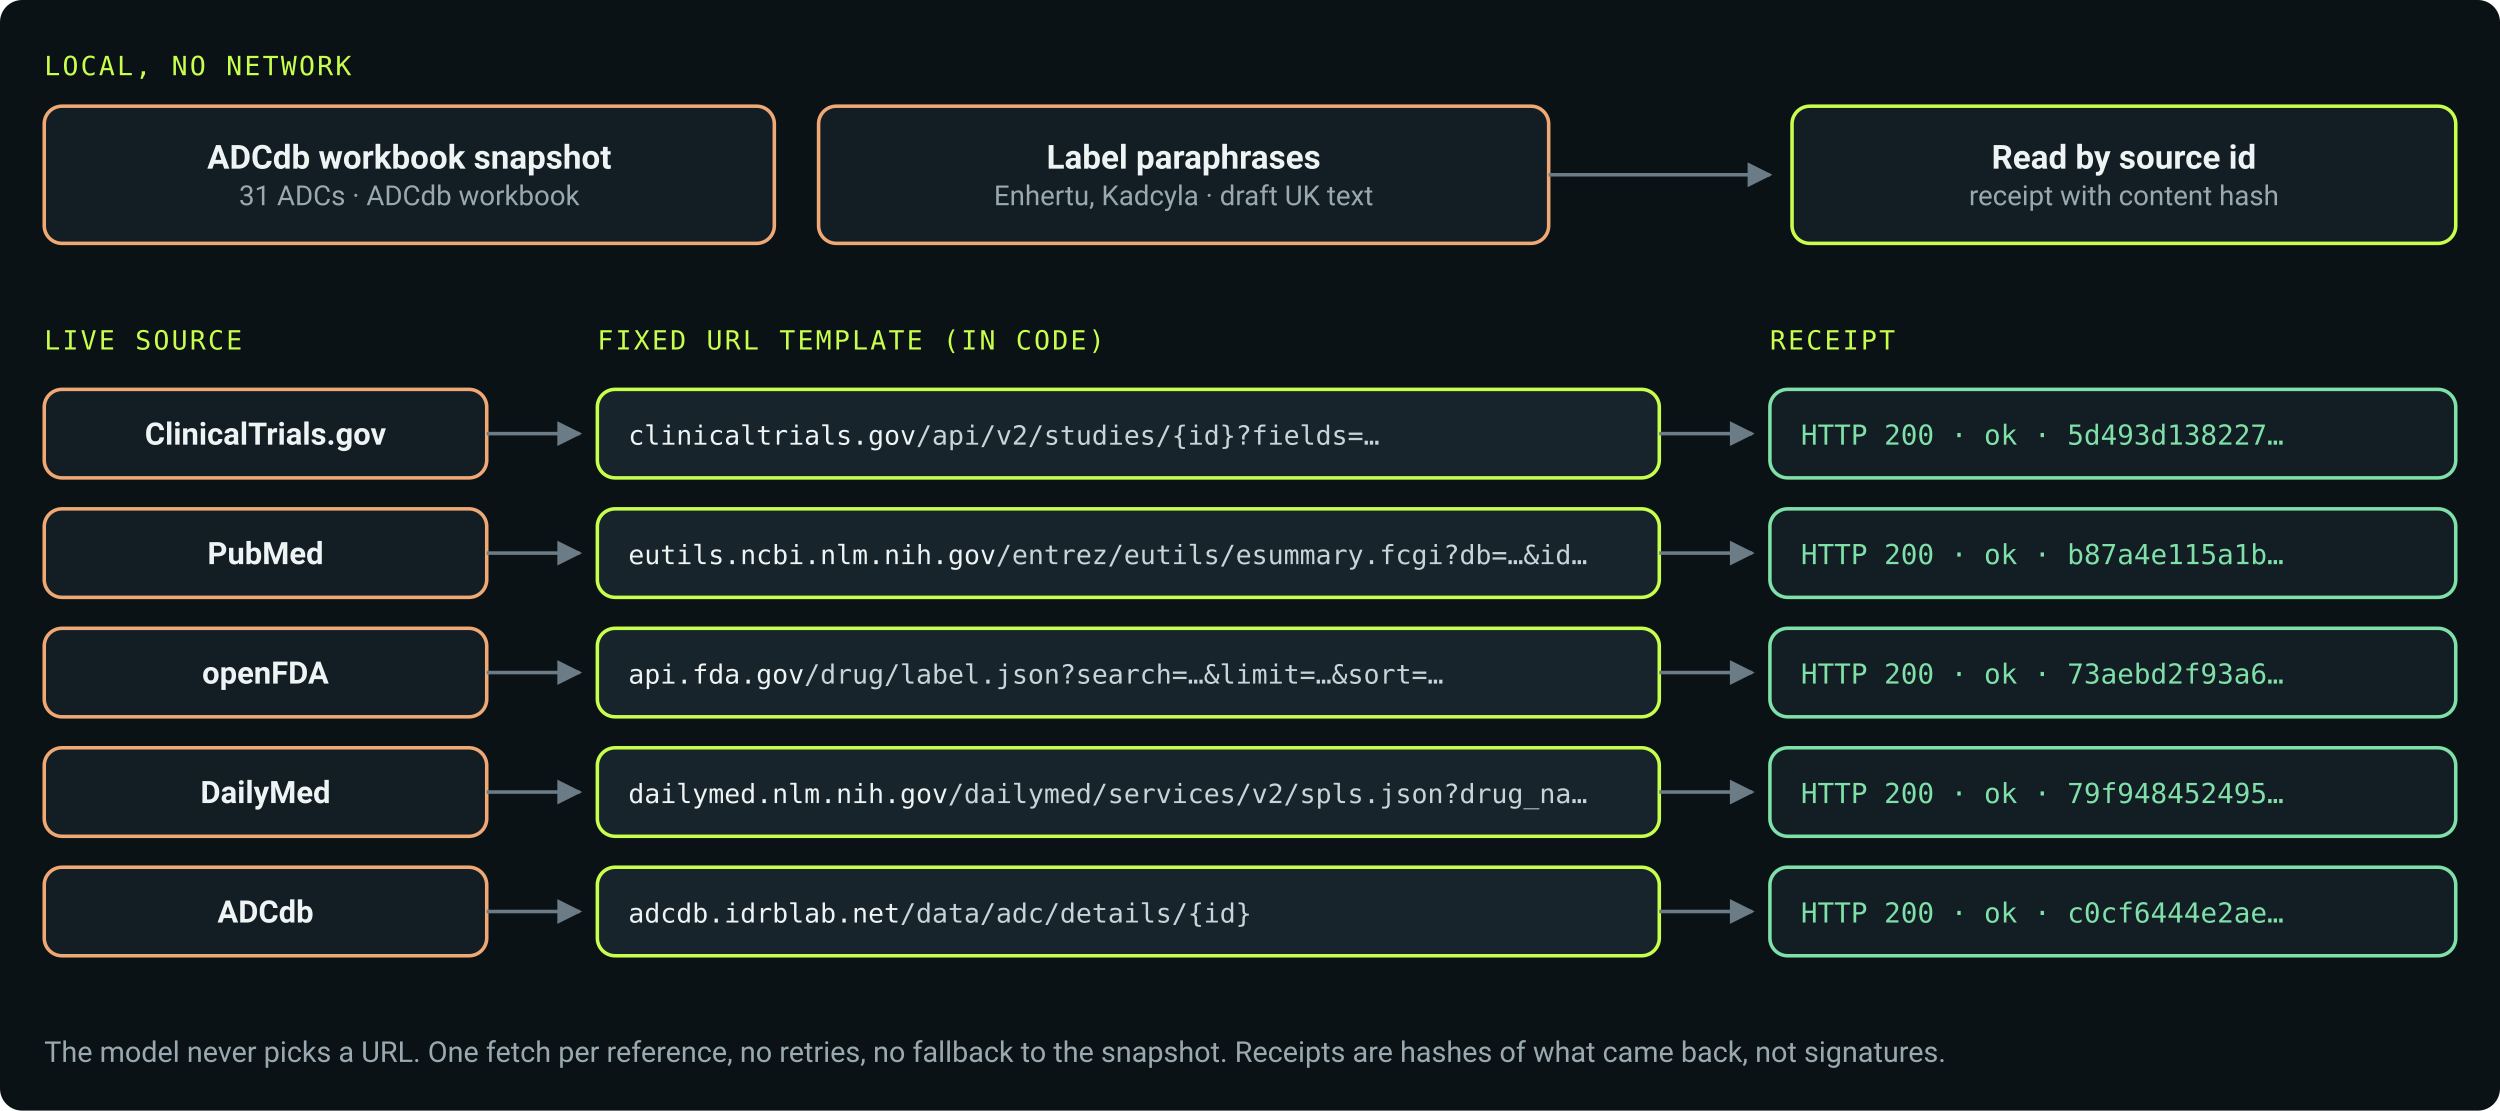
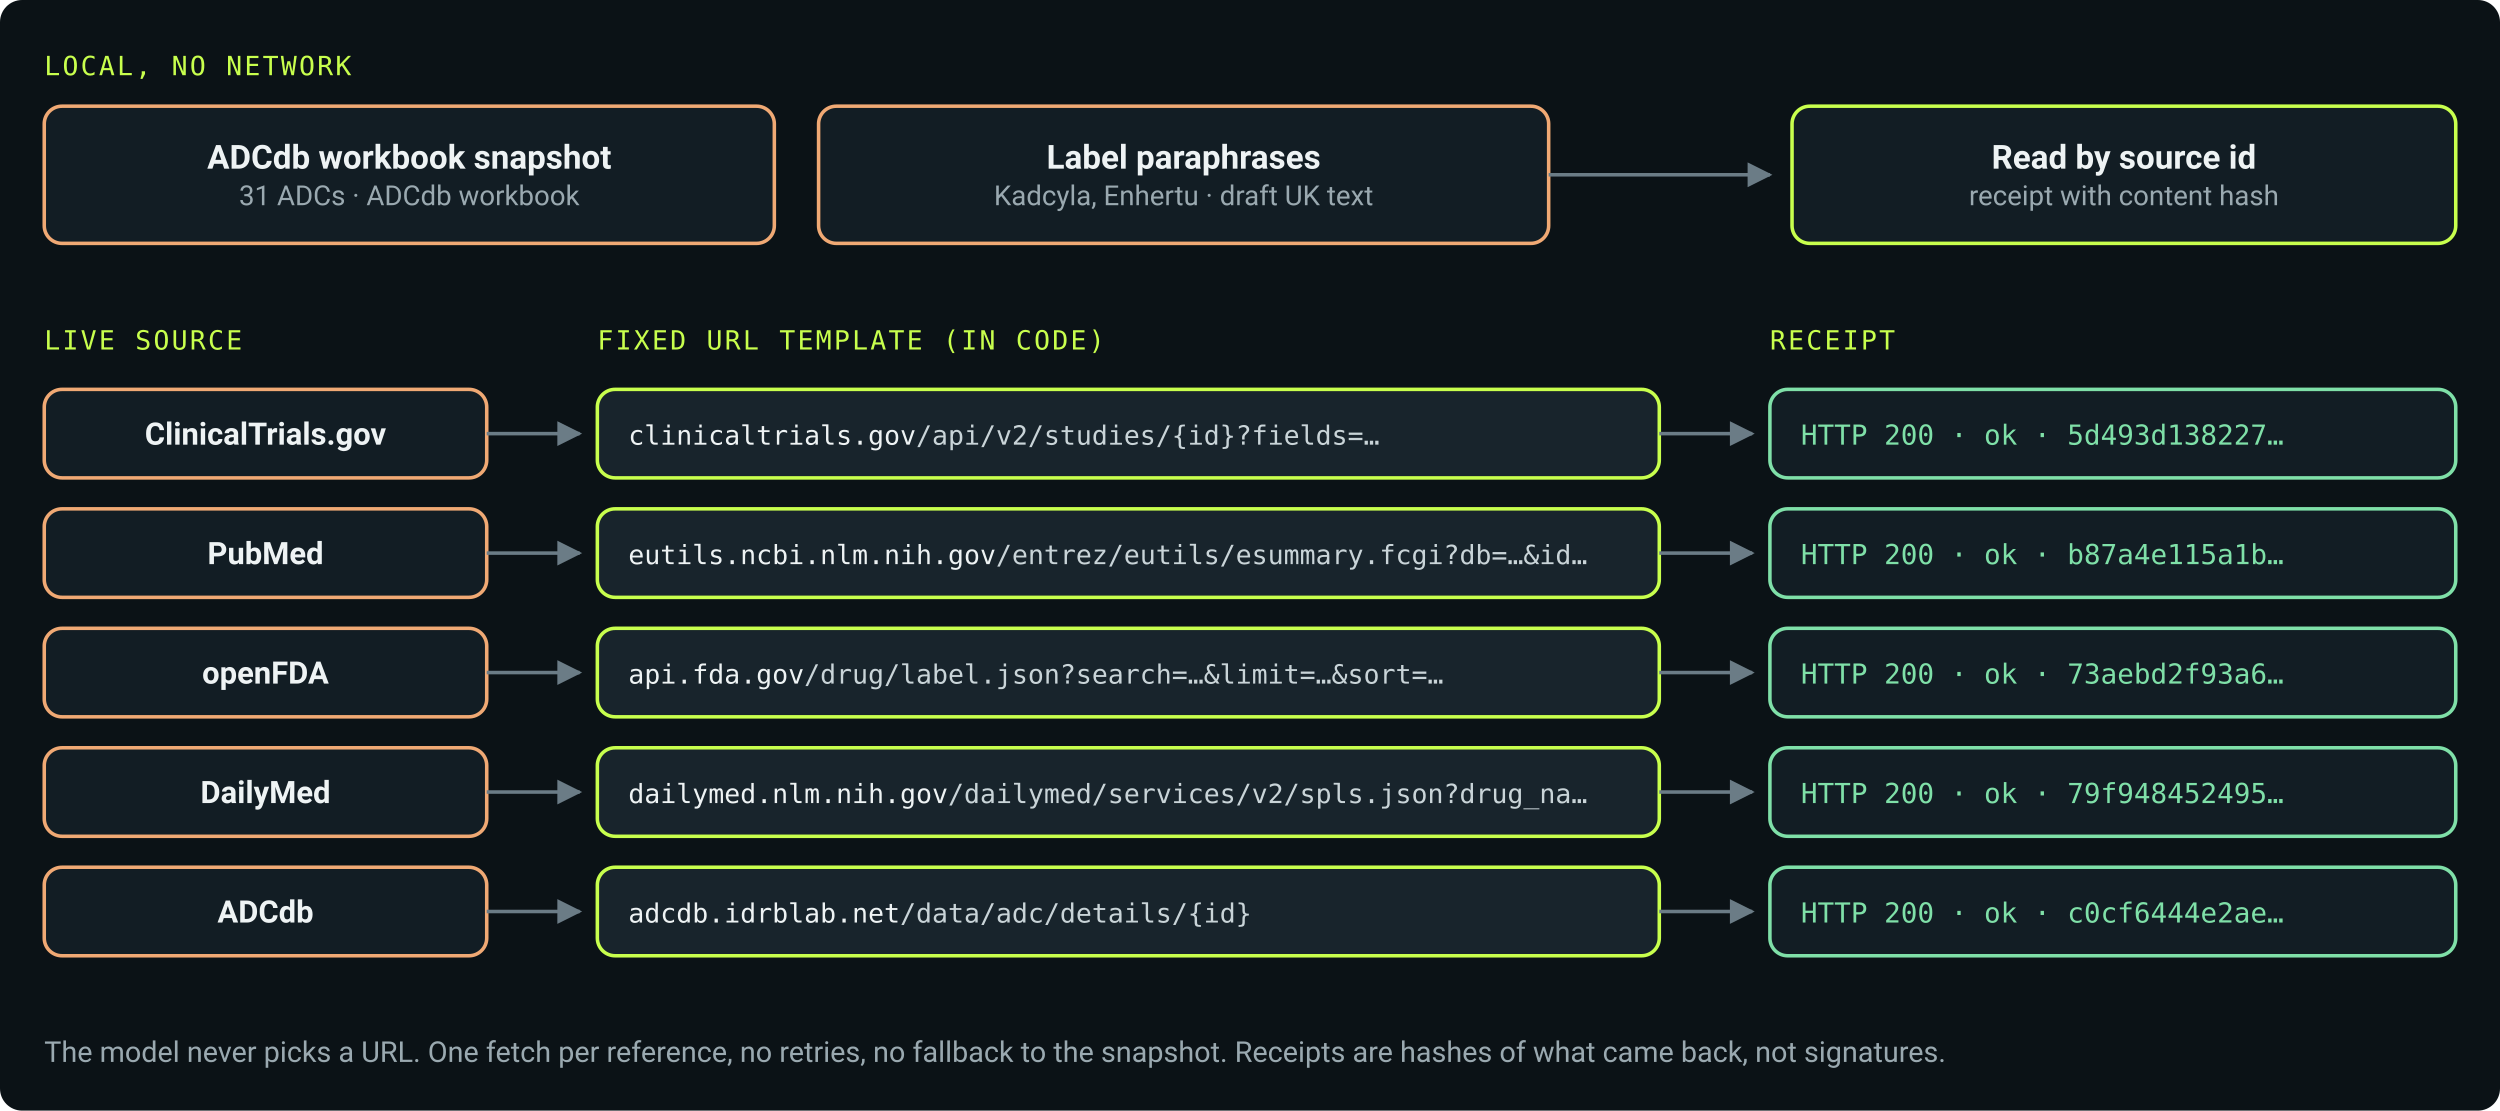
<svg xmlns="http://www.w3.org/2000/svg" viewBox="0 0 1130 502" width="1130" height="502" role="img" aria-labelledby="fig-env-wide-title fig-env-wide-desc" class="pf-svg" font-family="system-ui, -apple-system, &quot;Segoe UI&quot;, Roboto, sans-serif">
  <defs>
    <marker id="fig-env-wide-arrow" viewBox="0 0 10 10" refX="9" refY="5" markerWidth="7" markerHeight="7" orient="auto-start-reverse">
      <path d="M0 0 L10 5 L0 10 z" fill="#6b7c86" />
    </marker>
    <marker id="fig-env-wide-arrow-bad" viewBox="0 0 10 10" refX="9" refY="5" markerWidth="7" markerHeight="7" orient="auto-start-reverse">
      <path d="M0 0 L10 5 L0 10 z" fill="#ff9a85" />
    </marker>
  </defs>
  <rect width="1130" height="502" rx="10" fill="#0b1216" />
  <text x="20" y="34" fill="#c8ff4d" font-size="12" font-family="ui-monospace, SFMono-Regular, Menlo, Consolas, monospace" letter-spacing="1">LOCAL, NO NETWORK</text>
  <g class="pf-node" style="--n:0">
    <rect x="20" y="48" width="330" height="62" rx="8" fill="#121d24" stroke="#f0a974" stroke-width="1.6" />
    <text x="185" y="76.25" text-anchor="middle" fill="#eef3f4" font-size="15" font-weight="600">ADCdb workbook snapshot</text>
    <text x="185" y="92.75" text-anchor="middle" fill="#9aa9b0" font-size="12.5">31 ADCs · ADCdb workbook</text>
  </g>
  <g class="pf-node" style="--n:1">
    <rect x="370" y="48" width="330" height="62" rx="8" fill="#121d24" stroke="#f0a974" stroke-width="1.6" />
    <text x="535" y="76.25" text-anchor="middle" fill="#eef3f4" font-size="15" font-weight="600">Label paraphrases</text>
-     <text x="535" y="92.75" text-anchor="middle" fill="#9aa9b0" font-size="12.5">Enhertu, Kadcyla · draft UK text</text>
+     <text x="535" y="92.75" text-anchor="middle" fill="#9aa9b0" font-size="12.5">Kadcyla, Enhertu · draft UK text</text>
  </g>
  <g>
    <path class="pf-flow" d="M700 79 L800 79" fill="none" stroke="#6b7c86" stroke-width="1.6" marker-end="url(#fig-env-wide-arrow)" />
  </g>
  <g class="pf-node" style="--n:2">
    <rect x="810" y="48" width="300" height="62" rx="8" fill="#121d24" stroke="#c8ff4d" stroke-width="1.6" />
    <text x="960" y="76.25" text-anchor="middle" fill="#eef3f4" font-size="15" font-weight="600">Read by source id</text>
    <text x="960" y="92.75" text-anchor="middle" fill="#9aa9b0" font-size="12.5">receipt with content hash</text>
  </g>
  <text x="20" y="158" fill="#c8ff4d" font-size="12" font-family="ui-monospace, SFMono-Regular, Menlo, Consolas, monospace" letter-spacing="1">LIVE SOURCE</text>
  <text x="270" y="158" fill="#c8ff4d" font-size="12" font-family="ui-monospace, SFMono-Regular, Menlo, Consolas, monospace" letter-spacing="1">FIXED URL TEMPLATE (IN CODE)</text>
  <text x="800" y="158" fill="#c8ff4d" font-size="12" font-family="ui-monospace, SFMono-Regular, Menlo, Consolas, monospace" letter-spacing="1">RECEIPT</text>
  <g>
    <g class="pf-node" style="--n:3">
      <rect x="20" y="176" width="200" height="40" rx="8" fill="#121d24" stroke="#f0a974" stroke-width="1.6" />
      <text x="120" y="201" text-anchor="middle" fill="#eef3f4" font-size="14" font-weight="600">ClinicalTrials.gov</text>
    </g>
    <g>
      <path class="pf-flow" d="M220 196 L262 196" fill="none" stroke="#6b7c86" stroke-width="1.6" marker-end="url(#fig-env-wide-arrow)" />
    </g>
    <g class="pf-node" style="--n:3">
      <rect x="270" y="176" width="480" height="40" rx="8" fill="#18242c" stroke="#c8ff4d" stroke-width="1.6" />
      <text x="284" y="201" fill="#c9d4d8" font-size="12" font-family="ui-monospace, SFMono-Regular, Menlo, Consolas, monospace">
        <tspan fill="#eef3f4">clinicaltrials.gov</tspan>/api/v2/studies/{id}?fields=…</text>
    </g>
    <g>
      <path class="pf-flow" d="M750 196 L792 196" fill="none" stroke="#6b7c86" stroke-width="1.6" marker-end="url(#fig-env-wide-arrow)" />
    </g>
    <g class="pf-node" style="--n:4">
      <rect x="800" y="176" width="310" height="40" rx="8" fill="#121d24" stroke="#7fe0a8" stroke-width="1.6" />
      <text x="814" y="201" fill="#7fe0a8" font-size="12.5" font-family="ui-monospace, SFMono-Regular, Menlo, Consolas, monospace">HTTP 200 · ok · 5d493d138227…</text>
    </g>
  </g>
  <g>
    <g class="pf-node" style="--n:4">
      <rect x="20" y="230" width="200" height="40" rx="8" fill="#121d24" stroke="#f0a974" stroke-width="1.6" />
      <text x="120" y="255" text-anchor="middle" fill="#eef3f4" font-size="14" font-weight="600">PubMed</text>
    </g>
    <g>
      <path class="pf-flow" d="M220 250 L262 250" fill="none" stroke="#6b7c86" stroke-width="1.6" marker-end="url(#fig-env-wide-arrow)" />
    </g>
    <g class="pf-node" style="--n:4">
      <rect x="270" y="230" width="480" height="40" rx="8" fill="#18242c" stroke="#c8ff4d" stroke-width="1.6" />
      <text x="284" y="255" fill="#c9d4d8" font-size="12" font-family="ui-monospace, SFMono-Regular, Menlo, Consolas, monospace">
        <tspan fill="#eef3f4">eutils.ncbi.nlm.nih.gov</tspan>/entrez/eutils/esummary.fcgi?db=…&amp;id…</text>
    </g>
    <g>
      <path class="pf-flow" d="M750 250 L792 250" fill="none" stroke="#6b7c86" stroke-width="1.6" marker-end="url(#fig-env-wide-arrow)" />
    </g>
    <g class="pf-node" style="--n:5">
      <rect x="800" y="230" width="310" height="40" rx="8" fill="#121d24" stroke="#7fe0a8" stroke-width="1.6" />
      <text x="814" y="255" fill="#7fe0a8" font-size="12.5" font-family="ui-monospace, SFMono-Regular, Menlo, Consolas, monospace">HTTP 200 · ok · b87a4e115a1b…</text>
    </g>
  </g>
  <g>
    <g class="pf-node" style="--n:5">
      <rect x="20" y="284" width="200" height="40" rx="8" fill="#121d24" stroke="#f0a974" stroke-width="1.6" />
      <text x="120" y="309" text-anchor="middle" fill="#eef3f4" font-size="14" font-weight="600">openFDA</text>
    </g>
    <g>
      <path class="pf-flow" d="M220 304 L262 304" fill="none" stroke="#6b7c86" stroke-width="1.6" marker-end="url(#fig-env-wide-arrow)" />
    </g>
    <g class="pf-node" style="--n:5">
      <rect x="270" y="284" width="480" height="40" rx="8" fill="#18242c" stroke="#c8ff4d" stroke-width="1.6" />
      <text x="284" y="309" fill="#c9d4d8" font-size="12" font-family="ui-monospace, SFMono-Regular, Menlo, Consolas, monospace">
        <tspan fill="#eef3f4">api.fda.gov</tspan>/drug/label.json?search=…&amp;limit=…&amp;sort=…</text>
    </g>
    <g>
      <path class="pf-flow" d="M750 304 L792 304" fill="none" stroke="#6b7c86" stroke-width="1.6" marker-end="url(#fig-env-wide-arrow)" />
    </g>
    <g class="pf-node" style="--n:6">
      <rect x="800" y="284" width="310" height="40" rx="8" fill="#121d24" stroke="#7fe0a8" stroke-width="1.6" />
      <text x="814" y="309" fill="#7fe0a8" font-size="12.5" font-family="ui-monospace, SFMono-Regular, Menlo, Consolas, monospace">HTTP 200 · ok · 73aebd2f93a6…</text>
    </g>
  </g>
  <g>
    <g class="pf-node" style="--n:6">
      <rect x="20" y="338" width="200" height="40" rx="8" fill="#121d24" stroke="#f0a974" stroke-width="1.6" />
      <text x="120" y="363" text-anchor="middle" fill="#eef3f4" font-size="14" font-weight="600">DailyMed</text>
    </g>
    <g>
      <path class="pf-flow" d="M220 358 L262 358" fill="none" stroke="#6b7c86" stroke-width="1.6" marker-end="url(#fig-env-wide-arrow)" />
    </g>
    <g class="pf-node" style="--n:6">
      <rect x="270" y="338" width="480" height="40" rx="8" fill="#18242c" stroke="#c8ff4d" stroke-width="1.6" />
      <text x="284" y="363" fill="#c9d4d8" font-size="12" font-family="ui-monospace, SFMono-Regular, Menlo, Consolas, monospace">
        <tspan fill="#eef3f4">dailymed.nlm.nih.gov</tspan>/dailymed/services/v2/spls.json?drug_na…</text>
    </g>
    <g>
      <path class="pf-flow" d="M750 358 L792 358" fill="none" stroke="#6b7c86" stroke-width="1.6" marker-end="url(#fig-env-wide-arrow)" />
    </g>
    <g class="pf-node" style="--n:7">
      <rect x="800" y="338" width="310" height="40" rx="8" fill="#121d24" stroke="#7fe0a8" stroke-width="1.6" />
      <text x="814" y="363" fill="#7fe0a8" font-size="12.5" font-family="ui-monospace, SFMono-Regular, Menlo, Consolas, monospace">HTTP 200 · ok · 79f948452495…</text>
    </g>
  </g>
  <g>
    <g class="pf-node" style="--n:7">
      <rect x="20" y="392" width="200" height="40" rx="8" fill="#121d24" stroke="#f0a974" stroke-width="1.6" />
      <text x="120" y="417" text-anchor="middle" fill="#eef3f4" font-size="14" font-weight="600">ADCdb</text>
    </g>
    <g>
      <path class="pf-flow" d="M220 412 L262 412" fill="none" stroke="#6b7c86" stroke-width="1.6" marker-end="url(#fig-env-wide-arrow)" />
    </g>
    <g class="pf-node" style="--n:7">
      <rect x="270" y="392" width="480" height="40" rx="8" fill="#18242c" stroke="#c8ff4d" stroke-width="1.6" />
      <text x="284" y="417" fill="#c9d4d8" font-size="12" font-family="ui-monospace, SFMono-Regular, Menlo, Consolas, monospace">
        <tspan fill="#eef3f4">adcdb.idrblab.net</tspan>/data/adc/details/{id}</text>
    </g>
    <g>
      <path class="pf-flow" d="M750 412 L792 412" fill="none" stroke="#6b7c86" stroke-width="1.6" marker-end="url(#fig-env-wide-arrow)" />
    </g>
    <g class="pf-node" style="--n:8">
      <rect x="800" y="392" width="310" height="40" rx="8" fill="#121d24" stroke="#7fe0a8" stroke-width="1.6" />
      <text x="814" y="417" fill="#7fe0a8" font-size="12.5" font-family="ui-monospace, SFMono-Regular, Menlo, Consolas, monospace">HTTP 200 · ok · c0cf6444e2ae…</text>
    </g>
  </g>
  <text x="20" y="480" fill="#9aa9b0" font-size="13">The model never picks a URL. One fetch per reference, no retries, no fallback to the snapshot. Receipts are hashes of what came back, not signatures.</text>
</svg>
